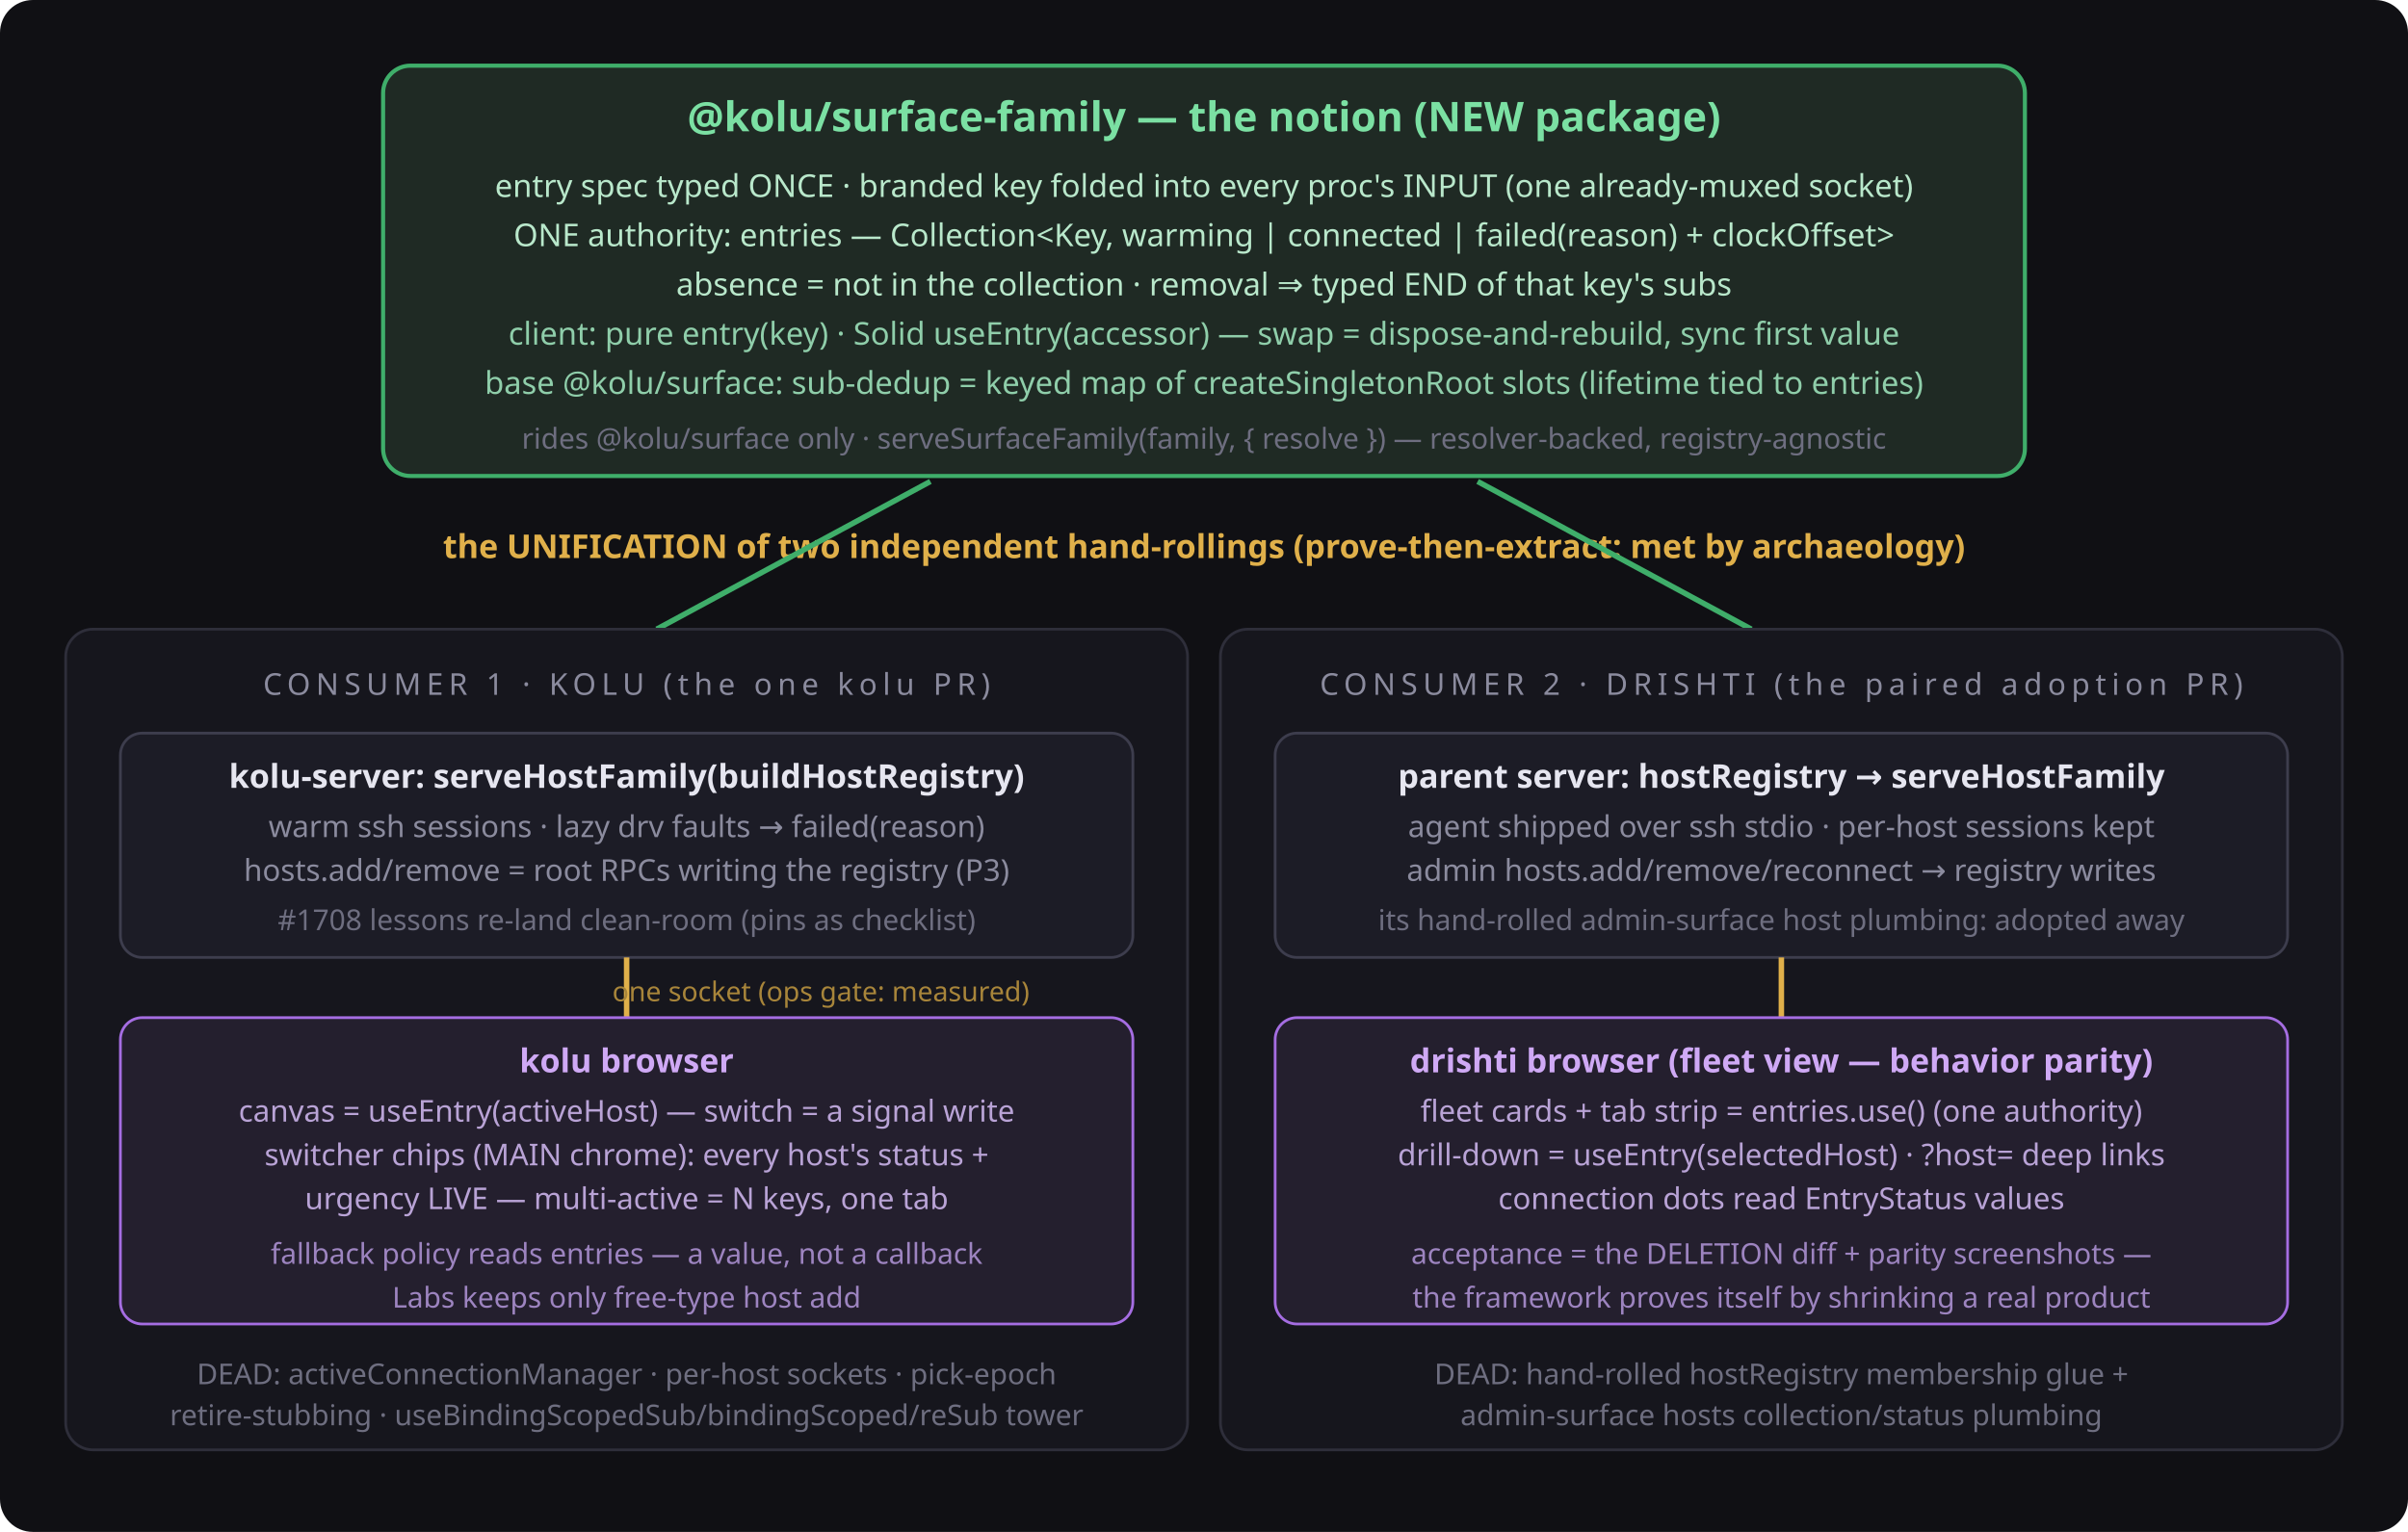
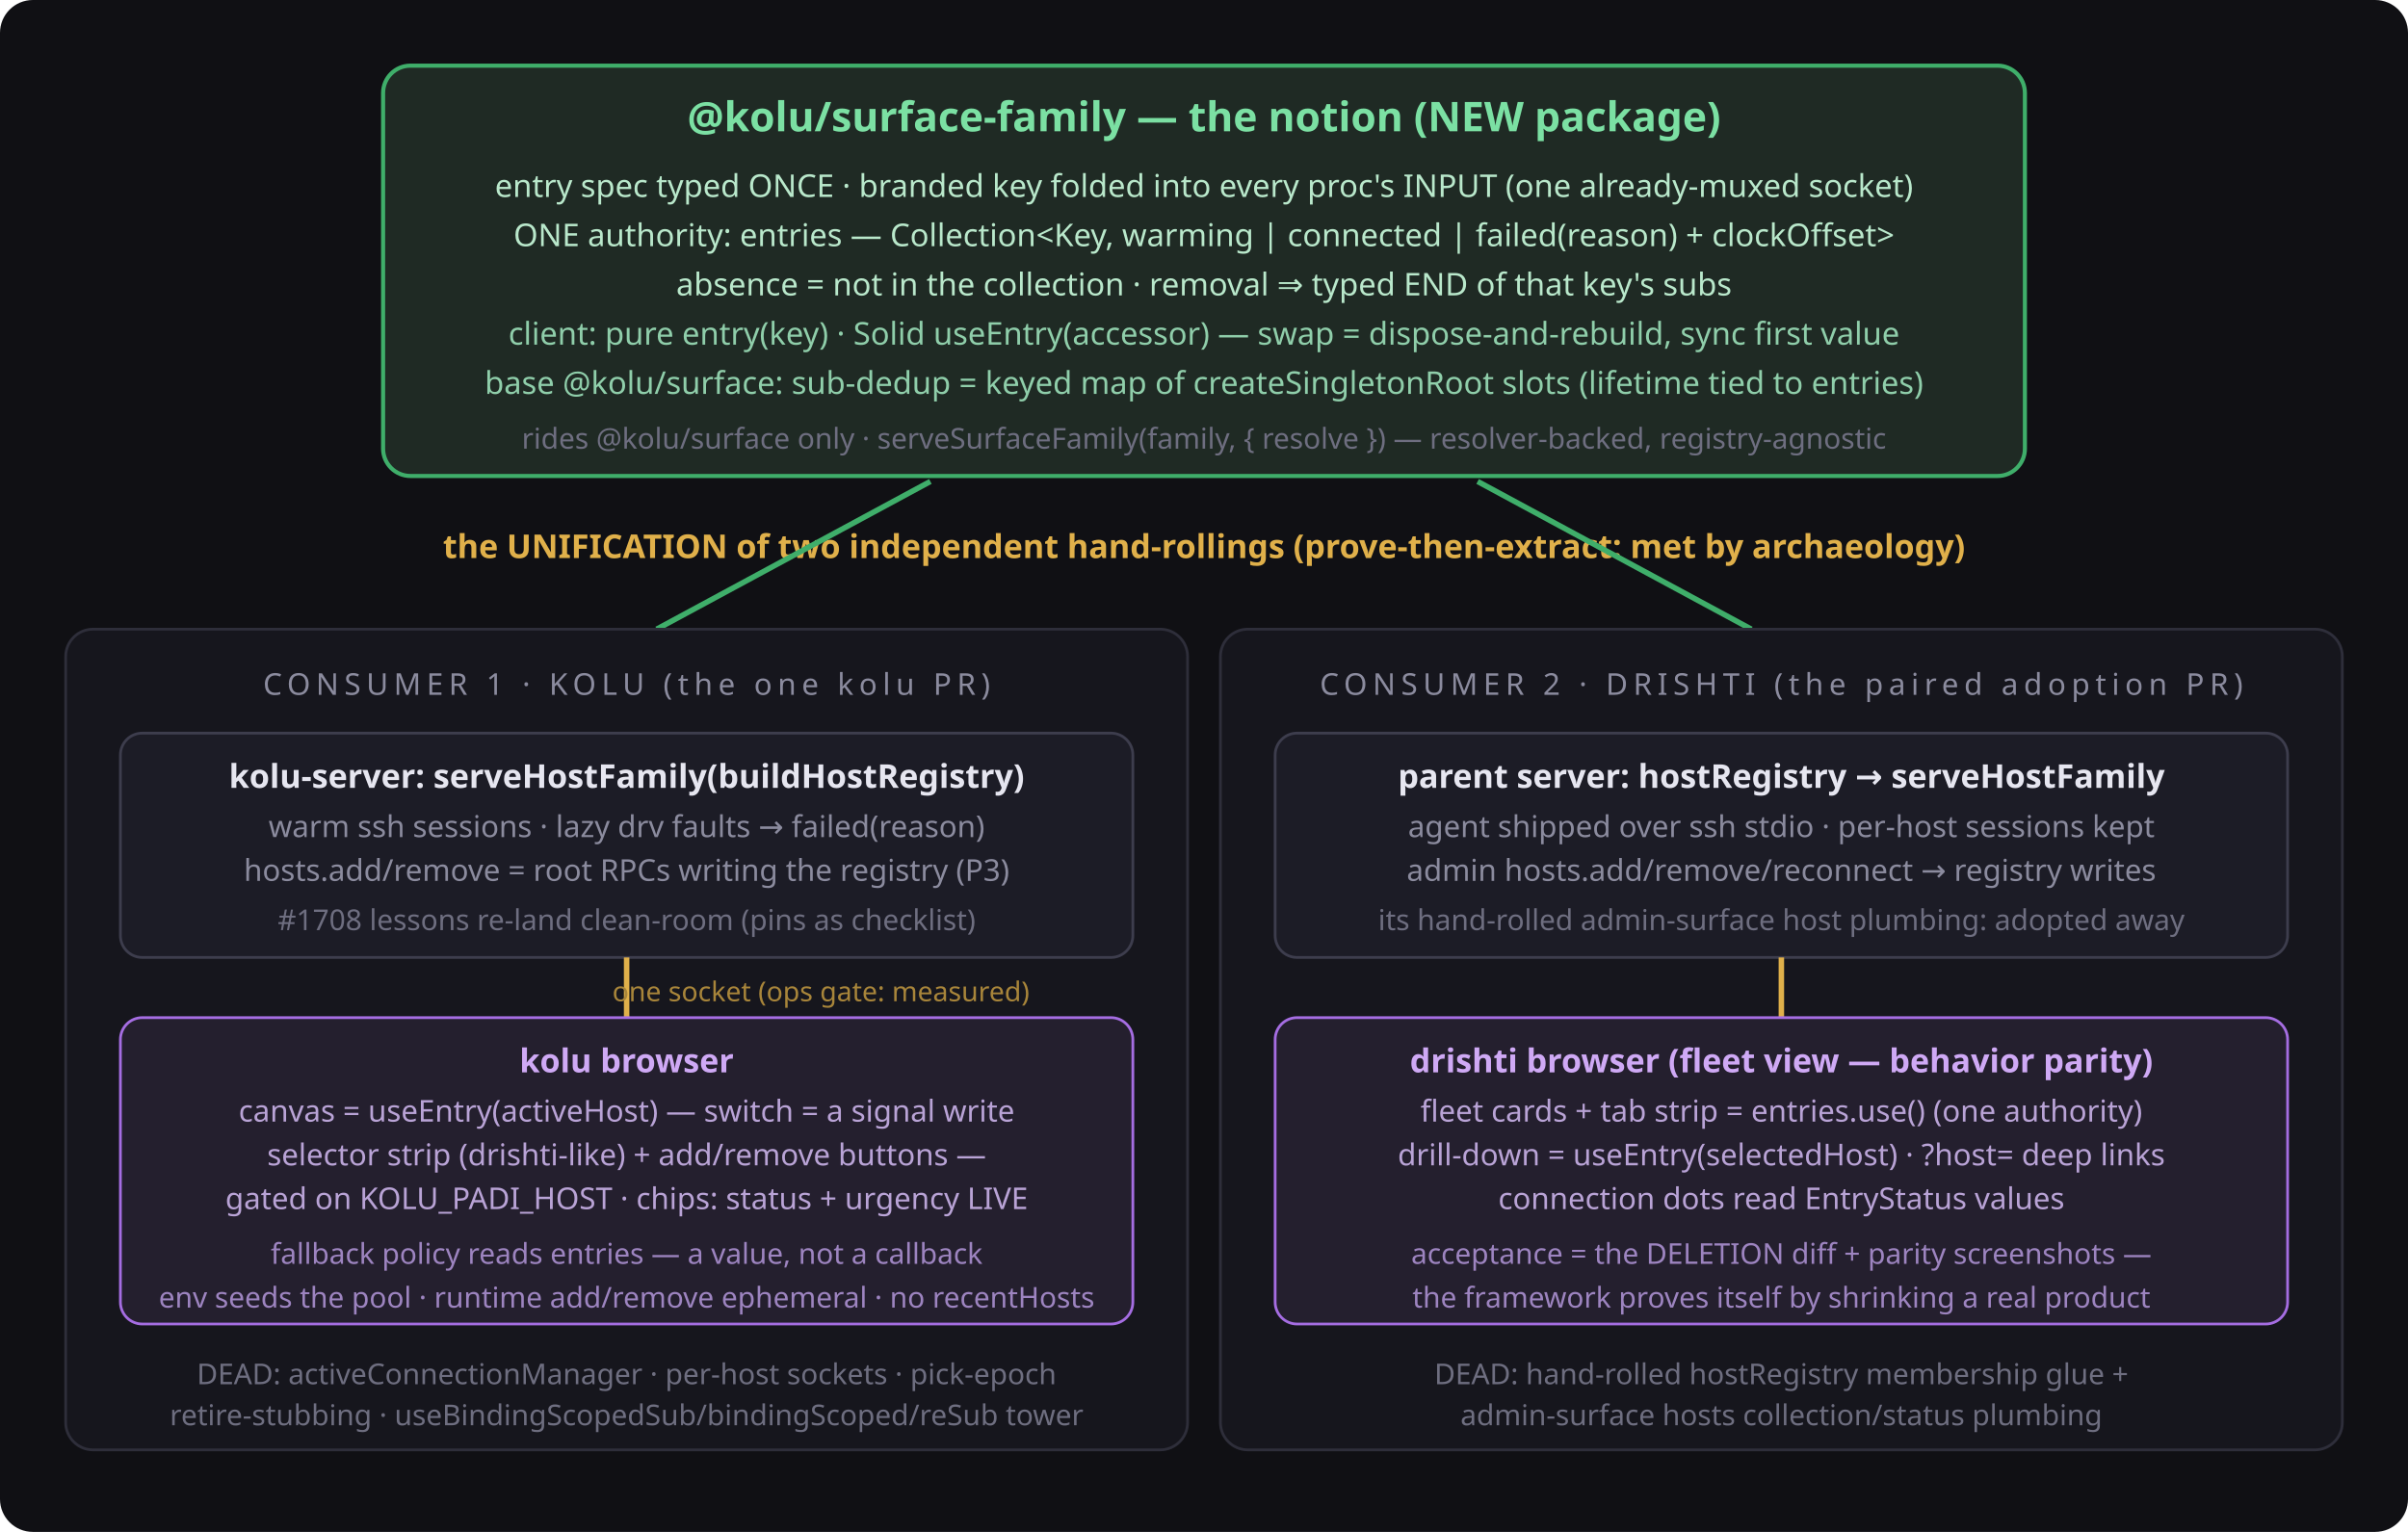
<svg xmlns="http://www.w3.org/2000/svg" viewBox="0 0 880 560" font-family="ui-sans-serif, system-ui, sans-serif" font-size="13">
  <rect width="880" height="560" fill="#101014" rx="12" />
  <rect x="140" y="24" width="600" height="150" fill="#1f2a24" stroke="#3fae6a" stroke-width="1.5" rx="10" />
  <text x="440" y="48" text-anchor="middle" fill="#7be0a3" font-weight="bold" font-size="15">@kolu/surface-family — the notion (NEW package)</text>
  <text x="440" y="72" text-anchor="middle" fill="#b9e8cb" font-size="11.5">entry spec typed ONCE · branded key folded into every proc's INPUT (one already-muxed socket)</text>
  <text x="440" y="90" text-anchor="middle" fill="#b9e8cb" font-size="11.5">ONE authority: entries — Collection&lt;Key, warming | connected | failed(reason) + clockOffset&gt;</text>
  <text x="440" y="108" text-anchor="middle" fill="#b9e8cb" font-size="11.5">absence = not in the collection · removal ⇒ typed END of that key's subs</text>
  <text x="440" y="126" text-anchor="middle" fill="#8fceaa" font-size="11.5">client: pure entry(key) · Solid useEntry(accessor) — swap = dispose-and-rebuild, sync first value</text>
  <text x="440" y="144" text-anchor="middle" fill="#8fceaa" font-size="11.5">base @kolu/surface: sub-dedup = keyed map of createSingletonRoot slots (lifetime tied to entries)</text>
  <text x="440" y="164" text-anchor="middle" fill="#6e6e80" font-size="10.5">rides @kolu/surface only · serveSurfaceFamily(family, { resolve }) — resolver-backed, registry-agnostic</text>
  <text x="440" y="204" text-anchor="middle" fill="#e0b04a" font-size="12" font-weight="bold">the UNIFICATION of two independent hand-rollings (prove-then-extract: met by archaeology)</text>
  <line x1="340" y1="176" x2="240" y2="230" stroke="#3fae6a" stroke-width="2" />
  <line x1="540" y1="176" x2="640" y2="230" stroke="#3fae6a" stroke-width="2" />
  <rect x="24" y="230" width="410" height="300" fill="#16161d" stroke="#2e2e3a" rx="10" />
  <text x="229" y="254" text-anchor="middle" fill="#8b8b9e" font-size="11" letter-spacing="2">CONSUMER 1 · KOLU (the one kolu PR)</text>
  <rect x="44" y="268" width="370" height="82" fill="#1c1c26" stroke="#3d3d4d" rx="8" />
  <text x="229" y="288" text-anchor="middle" fill="#e6e6f0" font-weight="bold" font-size="12">kolu-server: serveHostFamily(buildHostRegistry)</text>
  <text x="229" y="306" text-anchor="middle" fill="#8b8b9e" font-size="11">warm ssh sessions · lazy drv faults → failed(reason)</text>
  <text x="229" y="322" text-anchor="middle" fill="#8b8b9e" font-size="11">hosts.add/remove = root RPCs writing the registry (P3)</text>
  <text x="229" y="340" text-anchor="middle" fill="#6e6e80" font-size="10.5">#1708 lessons re-land clean-room (pins as checklist)</text>
  <line x1="229" y1="350" x2="229" y2="372" stroke="#e0b04a" stroke-width="2" />
  <text x="300" y="366" text-anchor="middle" fill="#a8853a" font-size="10">one socket (ops gate: measured)</text>
  <rect x="44" y="372" width="370" height="112" fill="#241f2e" stroke="#a56de2" rx="8" />
  <text x="229" y="392" text-anchor="middle" fill="#cfa9f5" font-weight="bold" font-size="12">kolu browser</text>
  <text x="229" y="410" text-anchor="middle" fill="#b9a3d6" font-size="11">canvas = useEntry(activeHost) — switch = a signal write</text>
-   <text x="229" y="426" text-anchor="middle" fill="#b9a3d6" font-size="11">switcher chips (MAIN chrome): every host's status +</text>
-   <text x="229" y="442" text-anchor="middle" fill="#b9a3d6" font-size="11">urgency LIVE — multi-active = N keys, one tab</text>
+   <text x="229" y="426" text-anchor="middle" fill="#b9a3d6" font-size="11">selector strip (drishti-like) + add/remove buttons —</text>
+   <text x="229" y="442" text-anchor="middle" fill="#b9a3d6" font-size="11">gated on KOLU_PADI_HOST · chips: status + urgency LIVE</text>
  <text x="229" y="462" text-anchor="middle" fill="#9d84c0" font-size="10.5">fallback policy reads entries — a value, not a callback</text>
-   <text x="229" y="478" text-anchor="middle" fill="#9d84c0" font-size="10.5">Labs keeps only free-type host add</text>
+   <text x="229" y="478" text-anchor="middle" fill="#9d84c0" font-size="10.5">env seeds the pool · runtime add/remove ephemeral · no recentHosts</text>
  <text x="229" y="506" text-anchor="middle" fill="#6e6e80" font-size="10.5">DEAD: activeConnectionManager · per-host sockets · pick-epoch</text>
  <text x="229" y="521" text-anchor="middle" fill="#6e6e80" font-size="10.5">retire-stubbing · useBindingScopedSub/bindingScoped/reSub tower</text>
  <rect x="446" y="230" width="410" height="300" fill="#16161d" stroke="#2e2e3a" rx="10" />
  <text x="651" y="254" text-anchor="middle" fill="#8b8b9e" font-size="11" letter-spacing="2">CONSUMER 2 · DRISHTI (the paired adoption PR)</text>
  <rect x="466" y="268" width="370" height="82" fill="#1c1c26" stroke="#3d3d4d" rx="8" />
  <text x="651" y="288" text-anchor="middle" fill="#e6e6f0" font-weight="bold" font-size="12">parent server: hostRegistry → serveHostFamily</text>
  <text x="651" y="306" text-anchor="middle" fill="#8b8b9e" font-size="11">agent shipped over ssh stdio · per-host sessions kept</text>
  <text x="651" y="322" text-anchor="middle" fill="#8b8b9e" font-size="11">admin hosts.add/remove/reconnect → registry writes</text>
  <text x="651" y="340" text-anchor="middle" fill="#6e6e80" font-size="10.5">its hand-rolled admin-surface host plumbing: adopted away</text>
  <line x1="651" y1="350" x2="651" y2="372" stroke="#e0b04a" stroke-width="2" />
  <rect x="466" y="372" width="370" height="112" fill="#241f2e" stroke="#a56de2" rx="8" />
  <text x="651" y="392" text-anchor="middle" fill="#cfa9f5" font-weight="bold" font-size="12">drishti browser (fleet view — behavior parity)</text>
  <text x="651" y="410" text-anchor="middle" fill="#b9a3d6" font-size="11">fleet cards + tab strip = entries.use() (one authority)</text>
  <text x="651" y="426" text-anchor="middle" fill="#b9a3d6" font-size="11">drill-down = useEntry(selectedHost) · ?host= deep links</text>
  <text x="651" y="442" text-anchor="middle" fill="#b9a3d6" font-size="11">connection dots read EntryStatus values</text>
  <text x="651" y="462" text-anchor="middle" fill="#9d84c0" font-size="10.5">acceptance = the DELETION diff + parity screenshots —</text>
  <text x="651" y="478" text-anchor="middle" fill="#9d84c0" font-size="10.5">the framework proves itself by shrinking a real product</text>
  <text x="651" y="506" text-anchor="middle" fill="#6e6e80" font-size="10.5">DEAD: hand-rolled hostRegistry membership glue +</text>
  <text x="651" y="521" text-anchor="middle" fill="#6e6e80" font-size="10.5">admin-surface hosts collection/status plumbing</text>
</svg>
